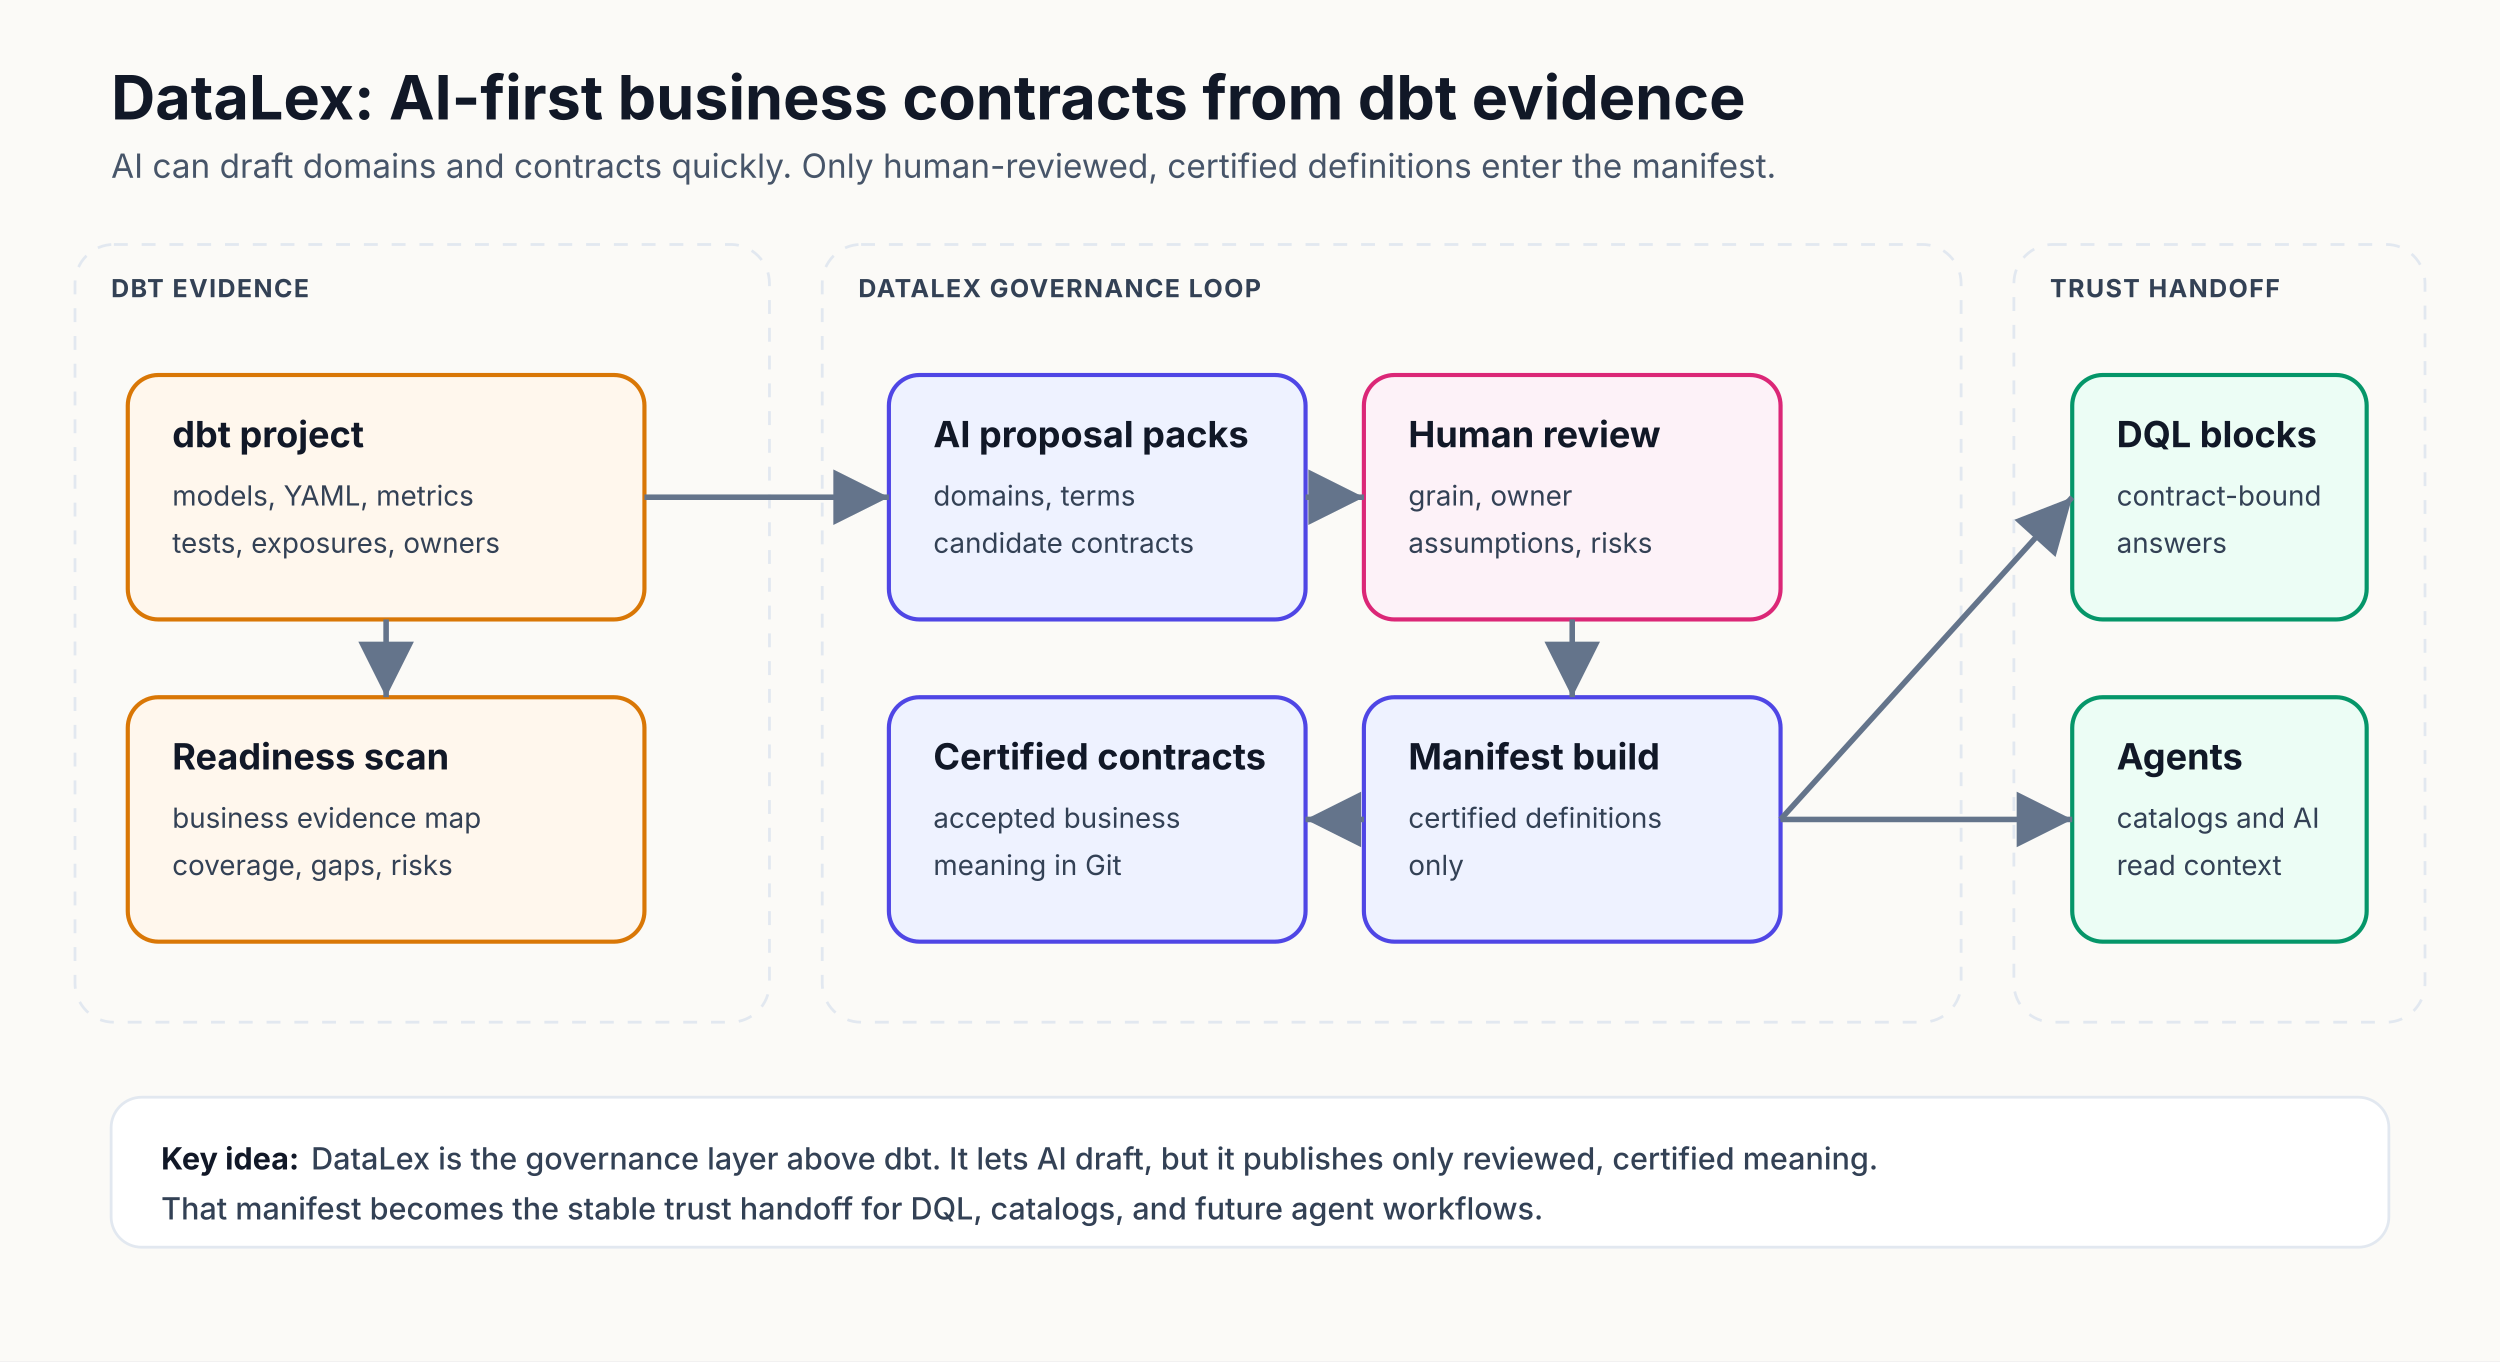
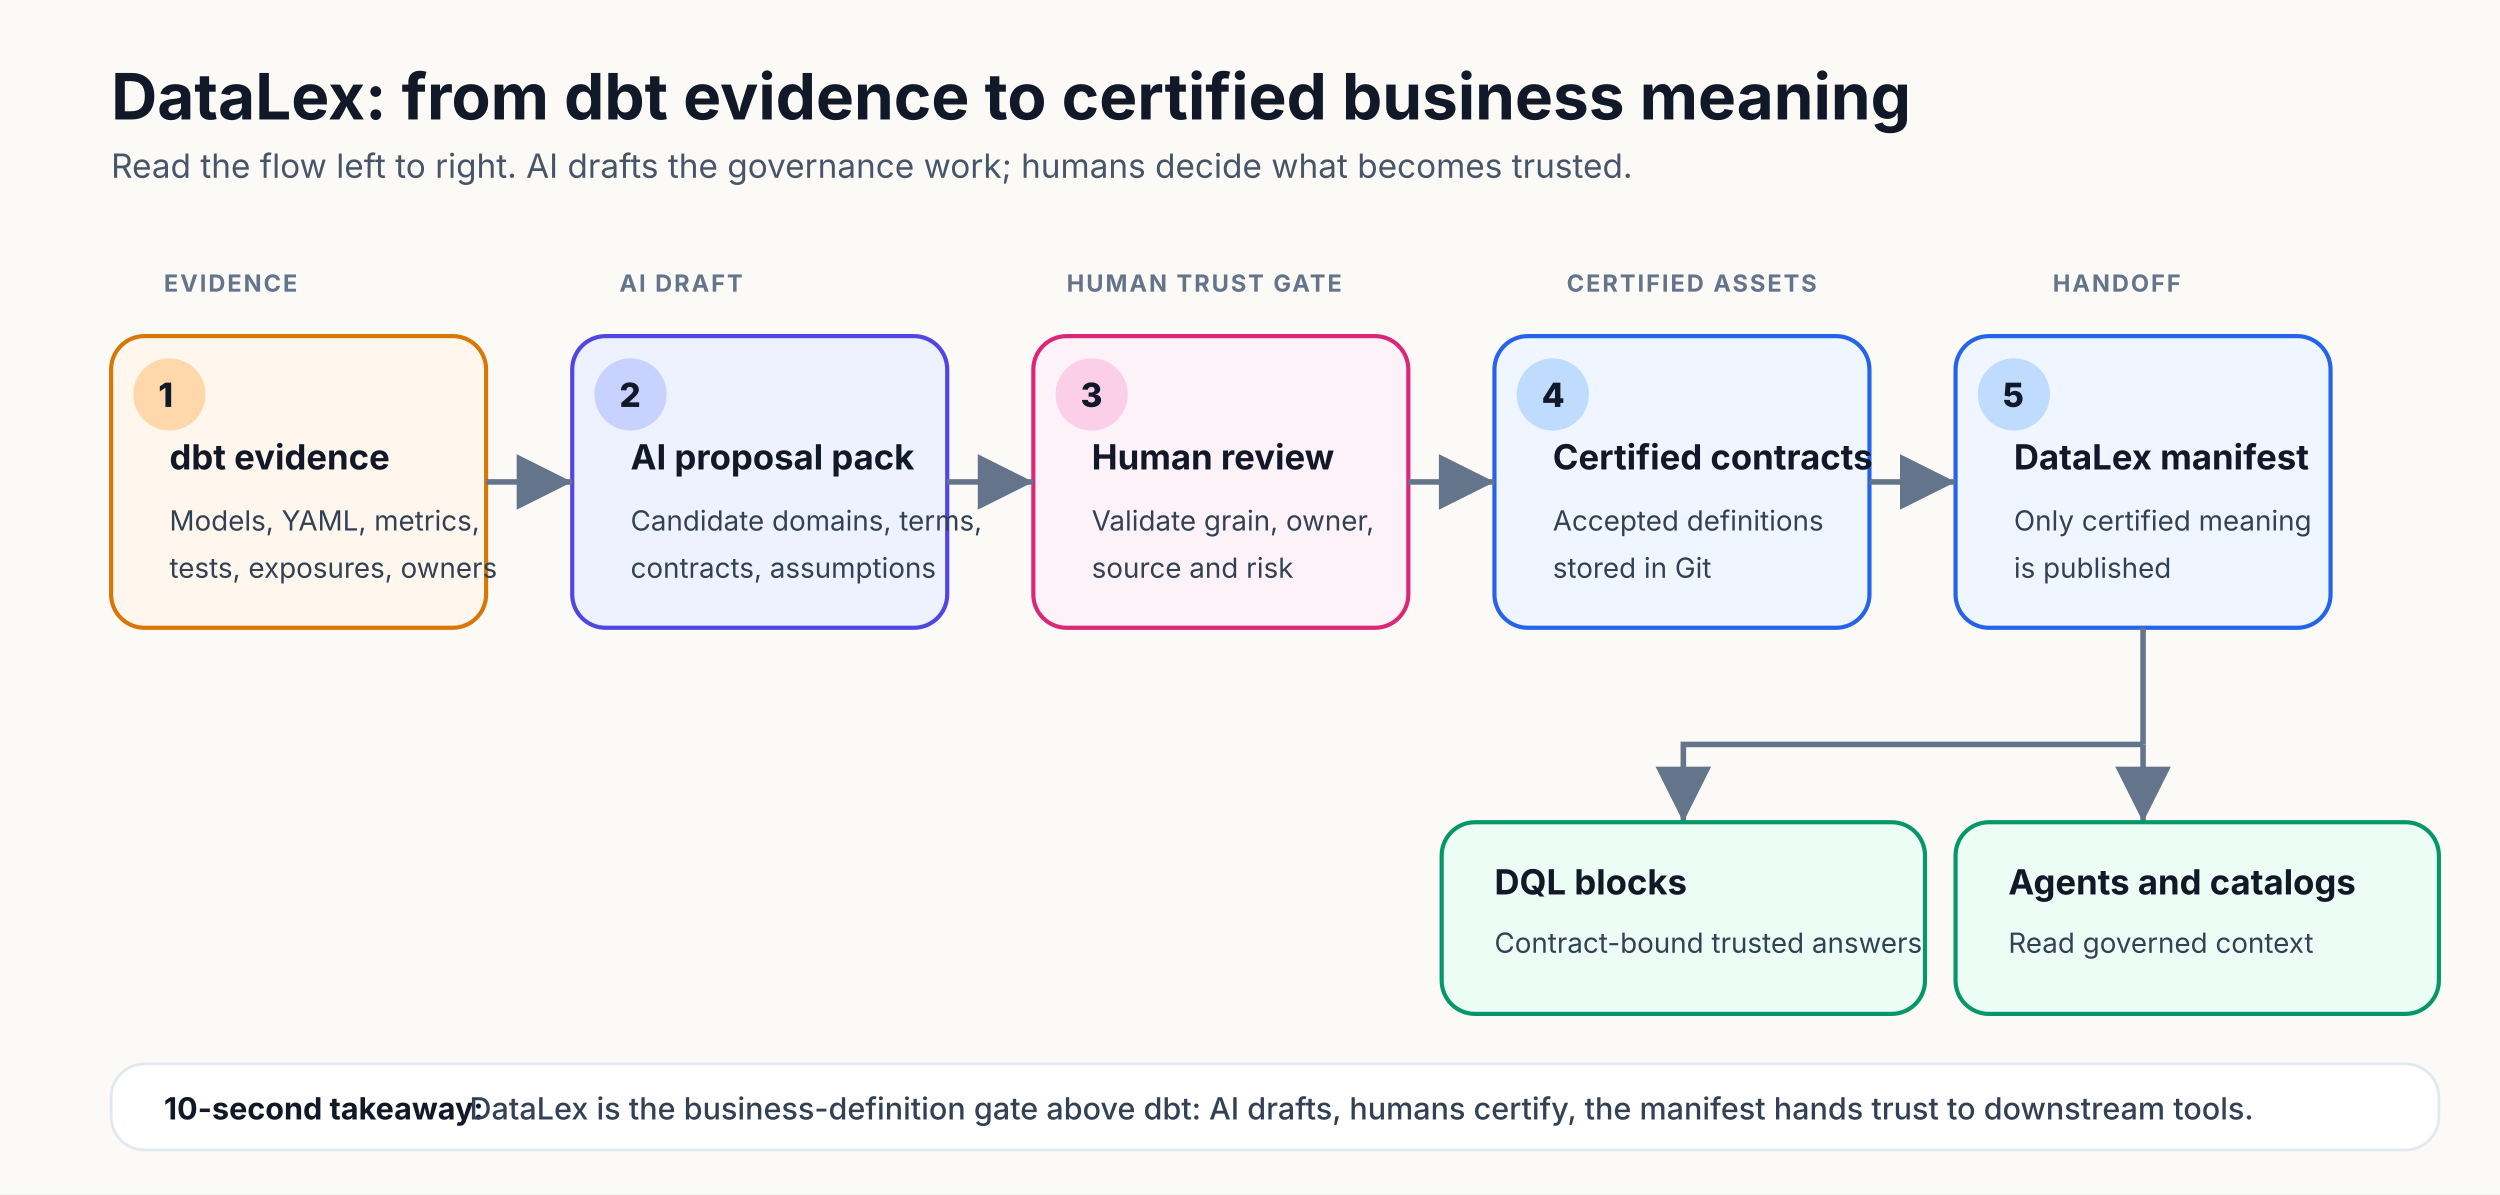
- <svg xmlns="http://www.w3.org/2000/svg" width="1800" height="980" viewBox="0 0 1800 980" role="img" aria-labelledby="title desc">
+ <svg xmlns="http://www.w3.org/2000/svg" width="1800" height="860" viewBox="0 0 1800 860" role="img" aria-labelledby="title desc">
  <defs>
    <style>
      .bg { fill: #fbfaf7; }
-       .title { fill: #111827; font: 700 44px system-ui, -apple-system, BlinkMacSystemFont, "Segoe UI", sans-serif; }
+       .title { fill: #111827; font: 700 46px system-ui, -apple-system, BlinkMacSystemFont, "Segoe UI", sans-serif; }
      .subtitle { fill: #475569; font: 400 24px system-ui, -apple-system, BlinkMacSystemFont, "Segoe UI", sans-serif; }
-       .section { fill: #334155; font: 700 18px system-ui, -apple-system, BlinkMacSystemFont, "Segoe UI", sans-serif; letter-spacing: 1px; }
-       .box { stroke-width: 3; rx: 22; }
+       .label { fill: #64748b; font: 700 17px system-ui, -apple-system, BlinkMacSystemFont, "Segoe UI", sans-serif; letter-spacing: 1.4px; }
+       .card { stroke-width: 3; rx: 24; }
      .source { fill: #fff7ed; stroke: #d97706; }
-       .datalex { fill: #eef2ff; stroke: #4f46e5; }
+       .ai { fill: #eef2ff; stroke: #4f46e5; }
      .review { fill: #fdf2f8; stroke: #db2777; }
+       .cert { fill: #eff6ff; stroke: #2563eb; }
      .output { fill: #ecfdf5; stroke: #059669; }
-       .boxTitle { fill: #111827; font: 700 26px system-ui, -apple-system, BlinkMacSystemFont, "Segoe UI", sans-serif; }
-       .boxText { fill: #334155; font: 400 20px system-ui, -apple-system, BlinkMacSystemFont, "Segoe UI", sans-serif; }
-       .caption { fill: #334155; font: 500 22px system-ui, -apple-system, BlinkMacSystemFont, "Segoe UI", sans-serif; }
-       .captionStrong { fill: #111827; font: 700 22px system-ui, -apple-system, BlinkMacSystemFont, "Segoe UI", sans-serif; }
+       .num { fill: #111827; font: 800 24px system-ui, -apple-system, BlinkMacSystemFont, "Segoe UI", sans-serif; }
+       .cardTitle { fill: #111827; font: 700 25px system-ui, -apple-system, BlinkMacSystemFont, "Segoe UI", sans-serif; }
+       .cardText { fill: #334155; font: 400 20px system-ui, -apple-system, BlinkMacSystemFont, "Segoe UI", sans-serif; }
+       .noteStrong { fill: #111827; font: 700 22px system-ui, -apple-system, BlinkMacSystemFont, "Segoe UI", sans-serif; }
+       .note { fill: #334155; font: 500 22px system-ui, -apple-system, BlinkMacSystemFont, "Segoe UI", sans-serif; }
      .arrow { stroke: #64748b; stroke-width: 4; fill: none; marker-end: url(#arrowhead); }
-       .lane { fill: none; stroke: #e2e8f0; stroke-width: 2; stroke-dasharray: 10 10; rx: 28; }
    </style>
    <marker id="arrowhead" markerWidth="14" markerHeight="14" refX="10" refY="5" orient="auto">
      <path d="M0,0 L10,5 L0,10 Z" fill="#64748b" />
    </marker>
  </defs>
-   <rect class="bg" width="1800" height="980" />
-   <text x="80" y="86" class="title">DataLex: AI-first business contracts from dbt evidence</text>
-   <text x="80" y="128" class="subtitle">AI can draft domains and contracts quickly. Only human-reviewed, certified definitions enter the manifest.</text>
-   <rect x="54" y="176" width="500" height="560" class="lane" />
-   <rect x="592" y="176" width="820" height="560" class="lane" />
-   <rect x="1450" y="176" width="296" height="560" class="lane" />
-   <text x="80" y="214" class="section">DBT EVIDENCE</text>
-   <text x="618" y="214" class="section">DATALEX GOVERNANCE LOOP</text>
-   <text x="1476" y="214" class="section">TRUST HANDOFF</text>
-   <rect x="92" y="270" width="372" height="176" class="box source" />
-   <text x="124" y="322" class="boxTitle">dbt project</text>
-   <text x="124" y="364" class="boxText">models, YAML, metrics</text>
-   <text x="124" y="398" class="boxText">tests, exposures, owners</text>
-   <rect x="92" y="502" width="372" height="176" class="box source" />
-   <text x="124" y="554" class="boxTitle">Readiness scan</text>
-   <text x="124" y="596" class="boxText">business evidence map</text>
-   <text x="124" y="630" class="boxText">coverage, gaps, risks</text>
-   <rect x="640" y="270" width="300" height="176" class="box datalex" />
-   <text x="672" y="322" class="boxTitle">AI proposal packs</text>
-   <text x="672" y="364" class="boxText">domains, terms</text>
-   <text x="672" y="398" class="boxText">candidate contracts</text>
-   <rect x="982" y="270" width="300" height="176" class="box review" />
-   <text x="1014" y="322" class="boxTitle">Human review</text>
-   <text x="1014" y="364" class="boxText">grain, owner</text>
-   <text x="1014" y="398" class="boxText">assumptions, risks</text>
-   <rect x="640" y="502" width="300" height="176" class="box datalex" />
-   <text x="672" y="554" class="boxTitle">Certified contracts</text>
-   <text x="672" y="596" class="boxText">accepted business</text>
-   <text x="672" y="630" class="boxText">meaning in Git</text>
-   <rect x="982" y="502" width="300" height="176" class="box datalex" />
-   <text x="1014" y="554" class="boxTitle">Manifest build</text>
-   <text x="1014" y="596" class="boxText">certified definitions</text>
-   <text x="1014" y="630" class="boxText">only</text>
-   <rect x="1492" y="270" width="212" height="176" class="box output" />
-   <text x="1524" y="322" class="boxTitle">DQL blocks</text>
-   <text x="1524" y="364" class="boxText">contract-bound</text>
-   <text x="1524" y="398" class="boxText">answers</text>
-   <rect x="1492" y="502" width="212" height="176" class="box output" />
-   <text x="1524" y="554" class="boxTitle">Agents</text>
-   <text x="1524" y="596" class="boxText">catalogs and AI</text>
-   <text x="1524" y="630" class="boxText">read context</text>
-   <path class="arrow" d="M278 446 L278 502" />
-   <path class="arrow" d="M464 358 L640 358" />
-   <path class="arrow" d="M940 358 L982 358" />
-   <path class="arrow" d="M1132 446 L1132 502" />
-   <path class="arrow" d="M982 590 L940 590" />
-   <path class="arrow" d="M1282 590 L1492 358" />
-   <path class="arrow" d="M1282 590 L1492 590" />
-   <rect x="80" y="790" width="1640" height="108" rx="22" fill="#ffffff" stroke="#e2e8f0" stroke-width="2" />
-   <text x="116" y="842" class="captionStrong">Key idea:</text>
-   <text x="224" y="842" class="caption">DataLex is the governance layer above dbt. It lets AI draft, but it publishes only reviewed, certified meaning.</text>
-   <text x="116" y="878" class="caption">That manifest becomes the stable trust handoff for DQL, catalogs, and future agent workflows.</text>
+   <rect class="bg" width="1800" height="860" />
+   <text x="80" y="86" class="title">DataLex: from dbt evidence to certified business meaning</text>
+   <text x="80" y="128" class="subtitle">Read the flow left to right. AI drafts the governance work; humans decide what becomes trusted.</text>
+   <text x="118" y="210" class="label">EVIDENCE</text>
+   <text x="446" y="210" class="label">AI DRAFT</text>
+   <text x="768" y="210" class="label">HUMAN TRUST GATE</text>
+   <text x="1128" y="210" class="label">CERTIFIED ASSETS</text>
+   <text x="1478" y="210" class="label">HANDOFF</text>
+   <rect x="80" y="242" width="270" height="210" class="card source" />
+   <circle cx="122" cy="284" r="26" fill="#fed7aa" />
+   <text x="114" y="293" class="num">1</text>
+   <text x="122" y="338" class="cardTitle">dbt evidence</text>
+   <text x="122" y="382" class="cardText">Models, YAML, metrics,</text>
+   <text x="122" y="416" class="cardText">tests, exposures, owners</text>
+   <rect x="412" y="242" width="270" height="210" class="card ai" />
+   <circle cx="454" cy="284" r="26" fill="#c7d2fe" />
+   <text x="446" y="293" class="num">2</text>
+   <text x="454" y="338" class="cardTitle">AI proposal pack</text>
+   <text x="454" y="382" class="cardText">Candidate domains, terms,</text>
+   <text x="454" y="416" class="cardText">contracts, assumptions</text>
+   <rect x="744" y="242" width="270" height="210" class="card review" />
+   <circle cx="786" cy="284" r="26" fill="#fbcfe8" />
+   <text x="778" y="293" class="num">3</text>
+   <text x="786" y="338" class="cardTitle">Human review</text>
+   <text x="786" y="382" class="cardText">Validate grain, owner,</text>
+   <text x="786" y="416" class="cardText">source and risk</text>
+   <rect x="1076" y="242" width="270" height="210" class="card cert" />
+   <circle cx="1118" cy="284" r="26" fill="#bfdbfe" />
+   <text x="1110" y="293" class="num">4</text>
+   <text x="1118" y="338" class="cardTitle">Certified contracts</text>
+   <text x="1118" y="382" class="cardText">Accepted definitions</text>
+   <text x="1118" y="416" class="cardText">stored in Git</text>
+   <rect x="1408" y="242" width="270" height="210" class="card cert" />
+   <circle cx="1450" cy="284" r="26" fill="#bfdbfe" />
+   <text x="1442" y="293" class="num">5</text>
+   <text x="1450" y="338" class="cardTitle">DataLex manifest</text>
+   <text x="1450" y="382" class="cardText">Only certified meaning</text>
+   <text x="1450" y="416" class="cardText">is published</text>
+   <path class="arrow" d="M350 347 L412 347" />
+   <path class="arrow" d="M682 347 L744 347" />
+   <path class="arrow" d="M1014 347 L1076 347" />
+   <path class="arrow" d="M1346 347 L1408 347" />
+   <line x1="1543" y1="452" x2="1543" y2="536" stroke="#64748b" stroke-width="4" />
+   <path class="arrow" d="M1543 536 L1212 536 L1212 592" />
+   <path class="arrow" d="M1543 536 L1543 592" />
+   <rect x="1038" y="592" width="348" height="138" class="card output" />
+   <text x="1076" y="644" class="cardTitle">DQL blocks</text>
+   <text x="1076" y="686" class="cardText">Contract-bound trusted answers</text>
+   <rect x="1408" y="592" width="348" height="138" class="card output" />
+   <text x="1446" y="644" class="cardTitle">Agents and catalogs</text>
+   <text x="1446" y="686" class="cardText">Read governed context</text>
+   <rect x="80" y="766" width="1676" height="62" rx="24" fill="#ffffff" stroke="#e2e8f0" stroke-width="2" />
+   <text x="118" y="806" class="noteStrong">10-second takeaway:</text>
+   <text x="338" y="806" class="note">DataLex is the business-definition gate above dbt: AI drafts, humans certify, the manifest hands trust to downstream tools.</text>
</svg>
